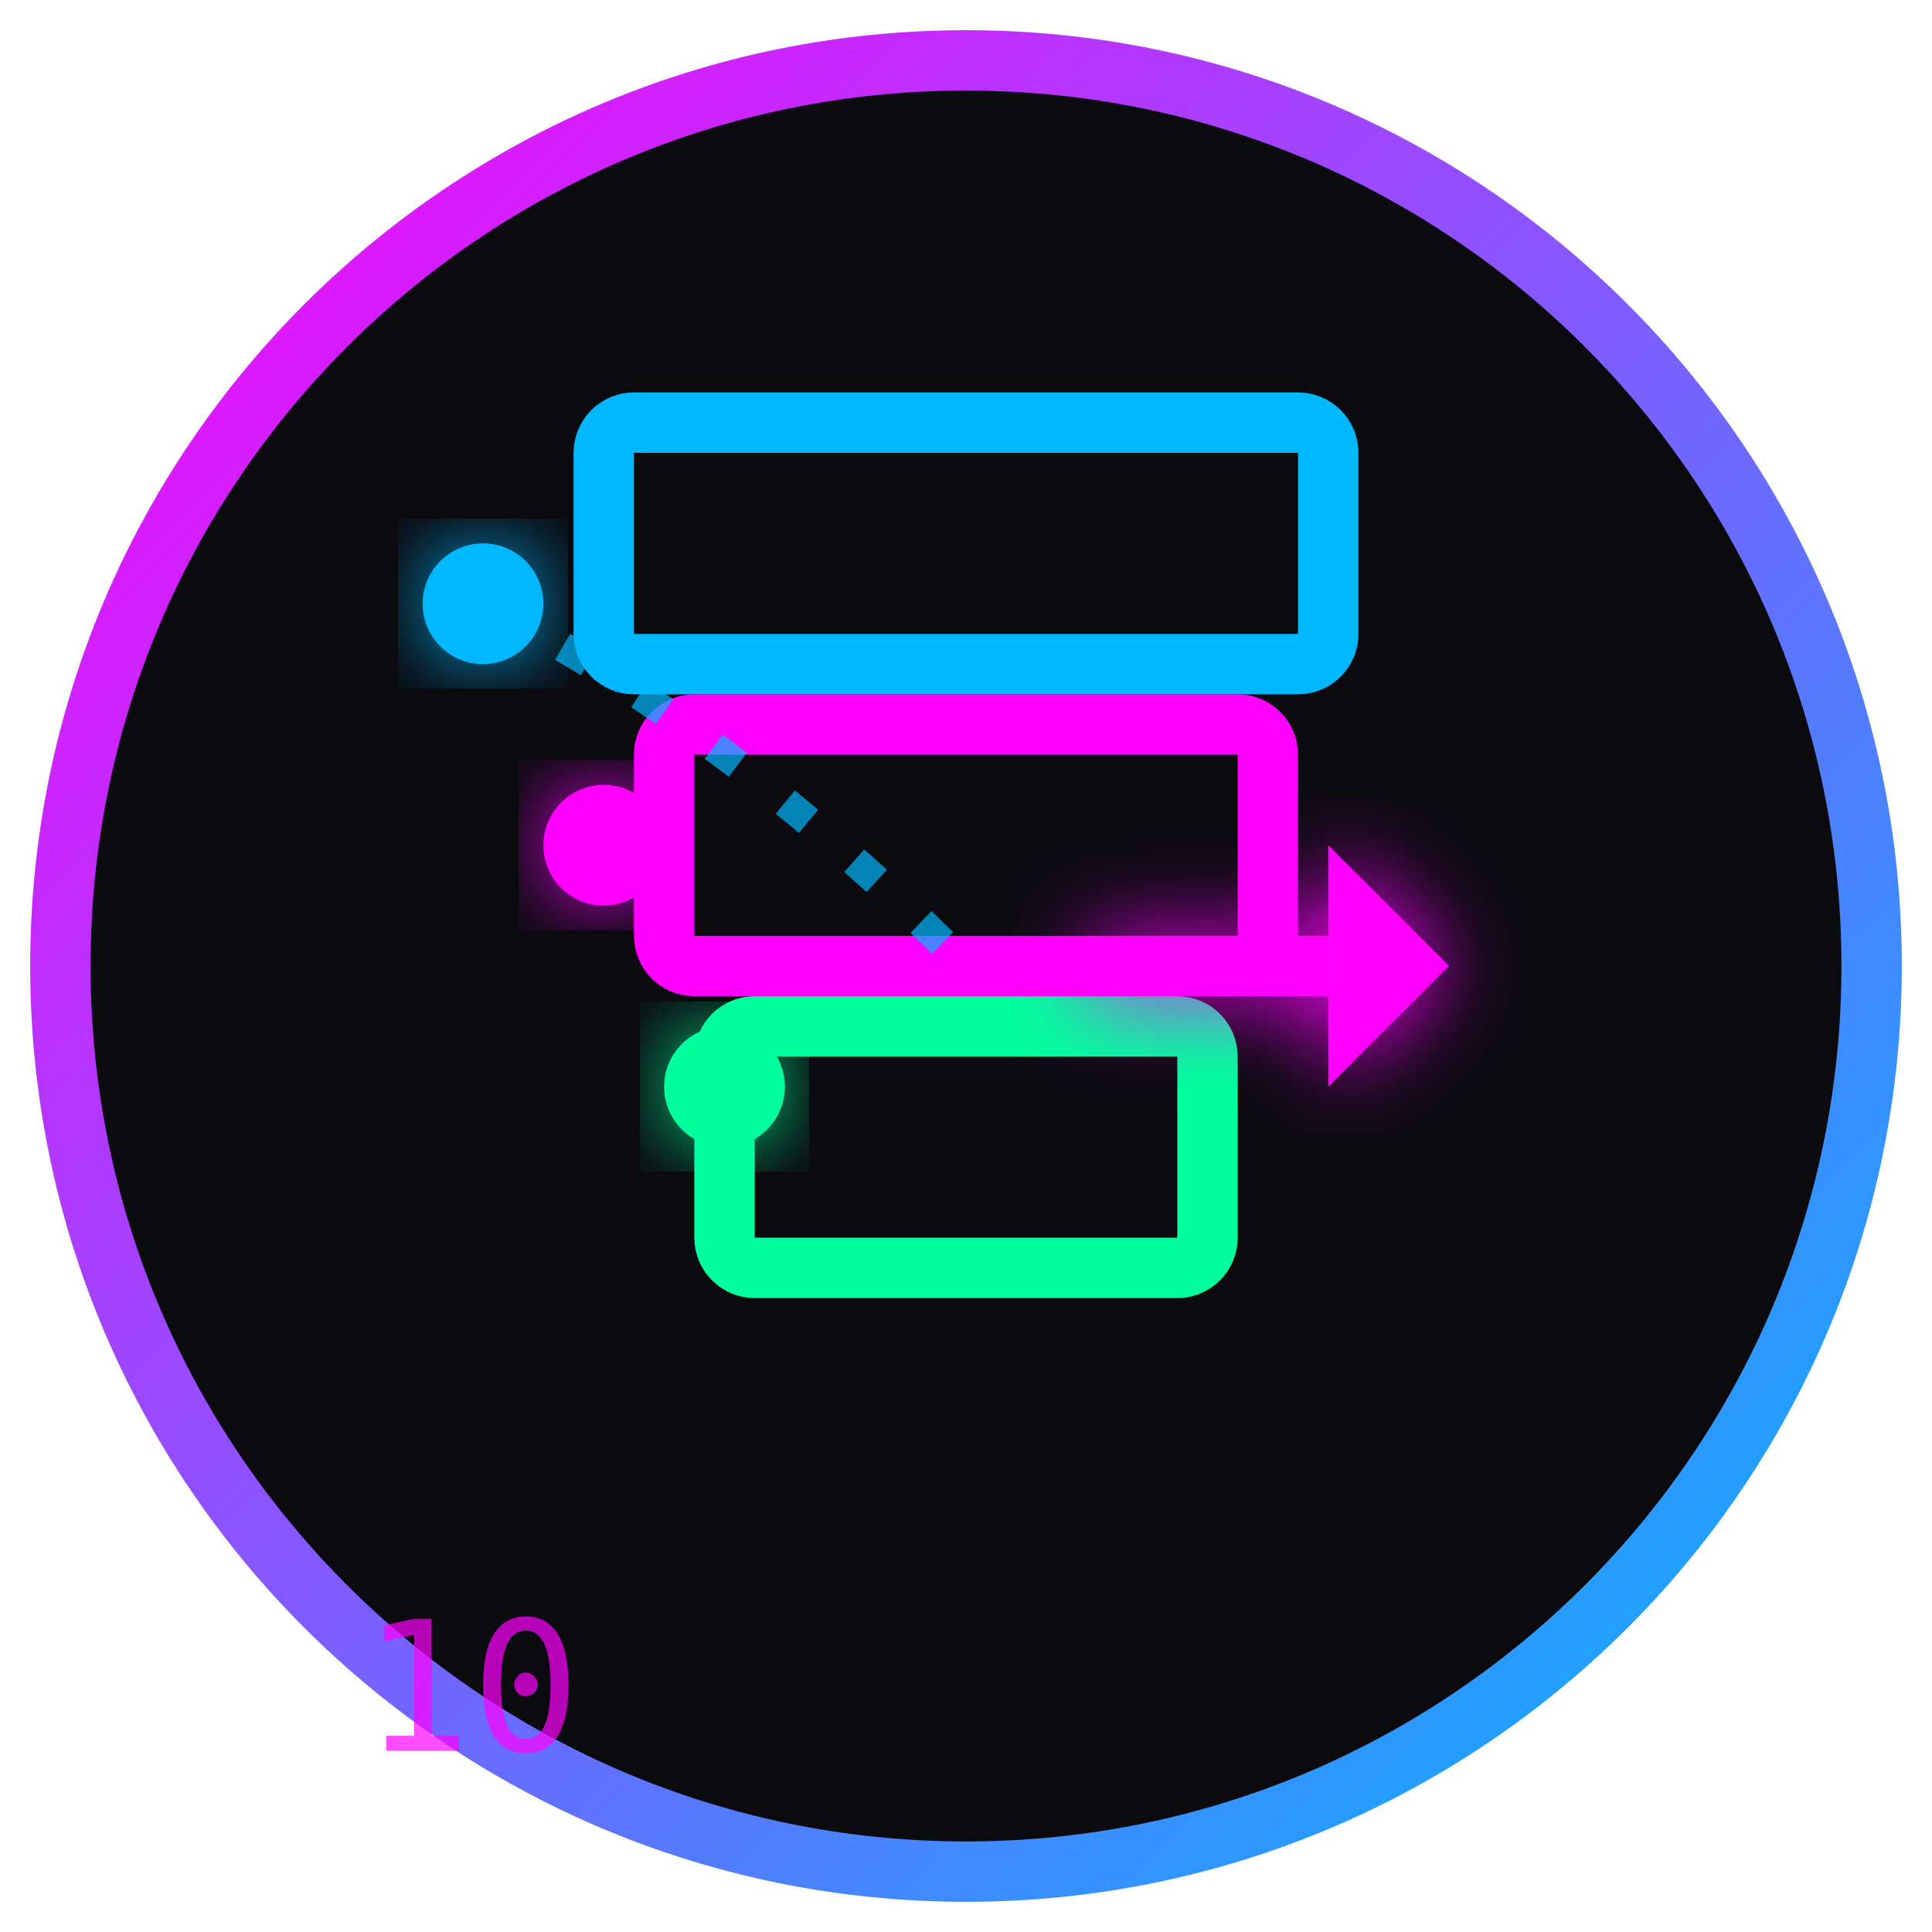
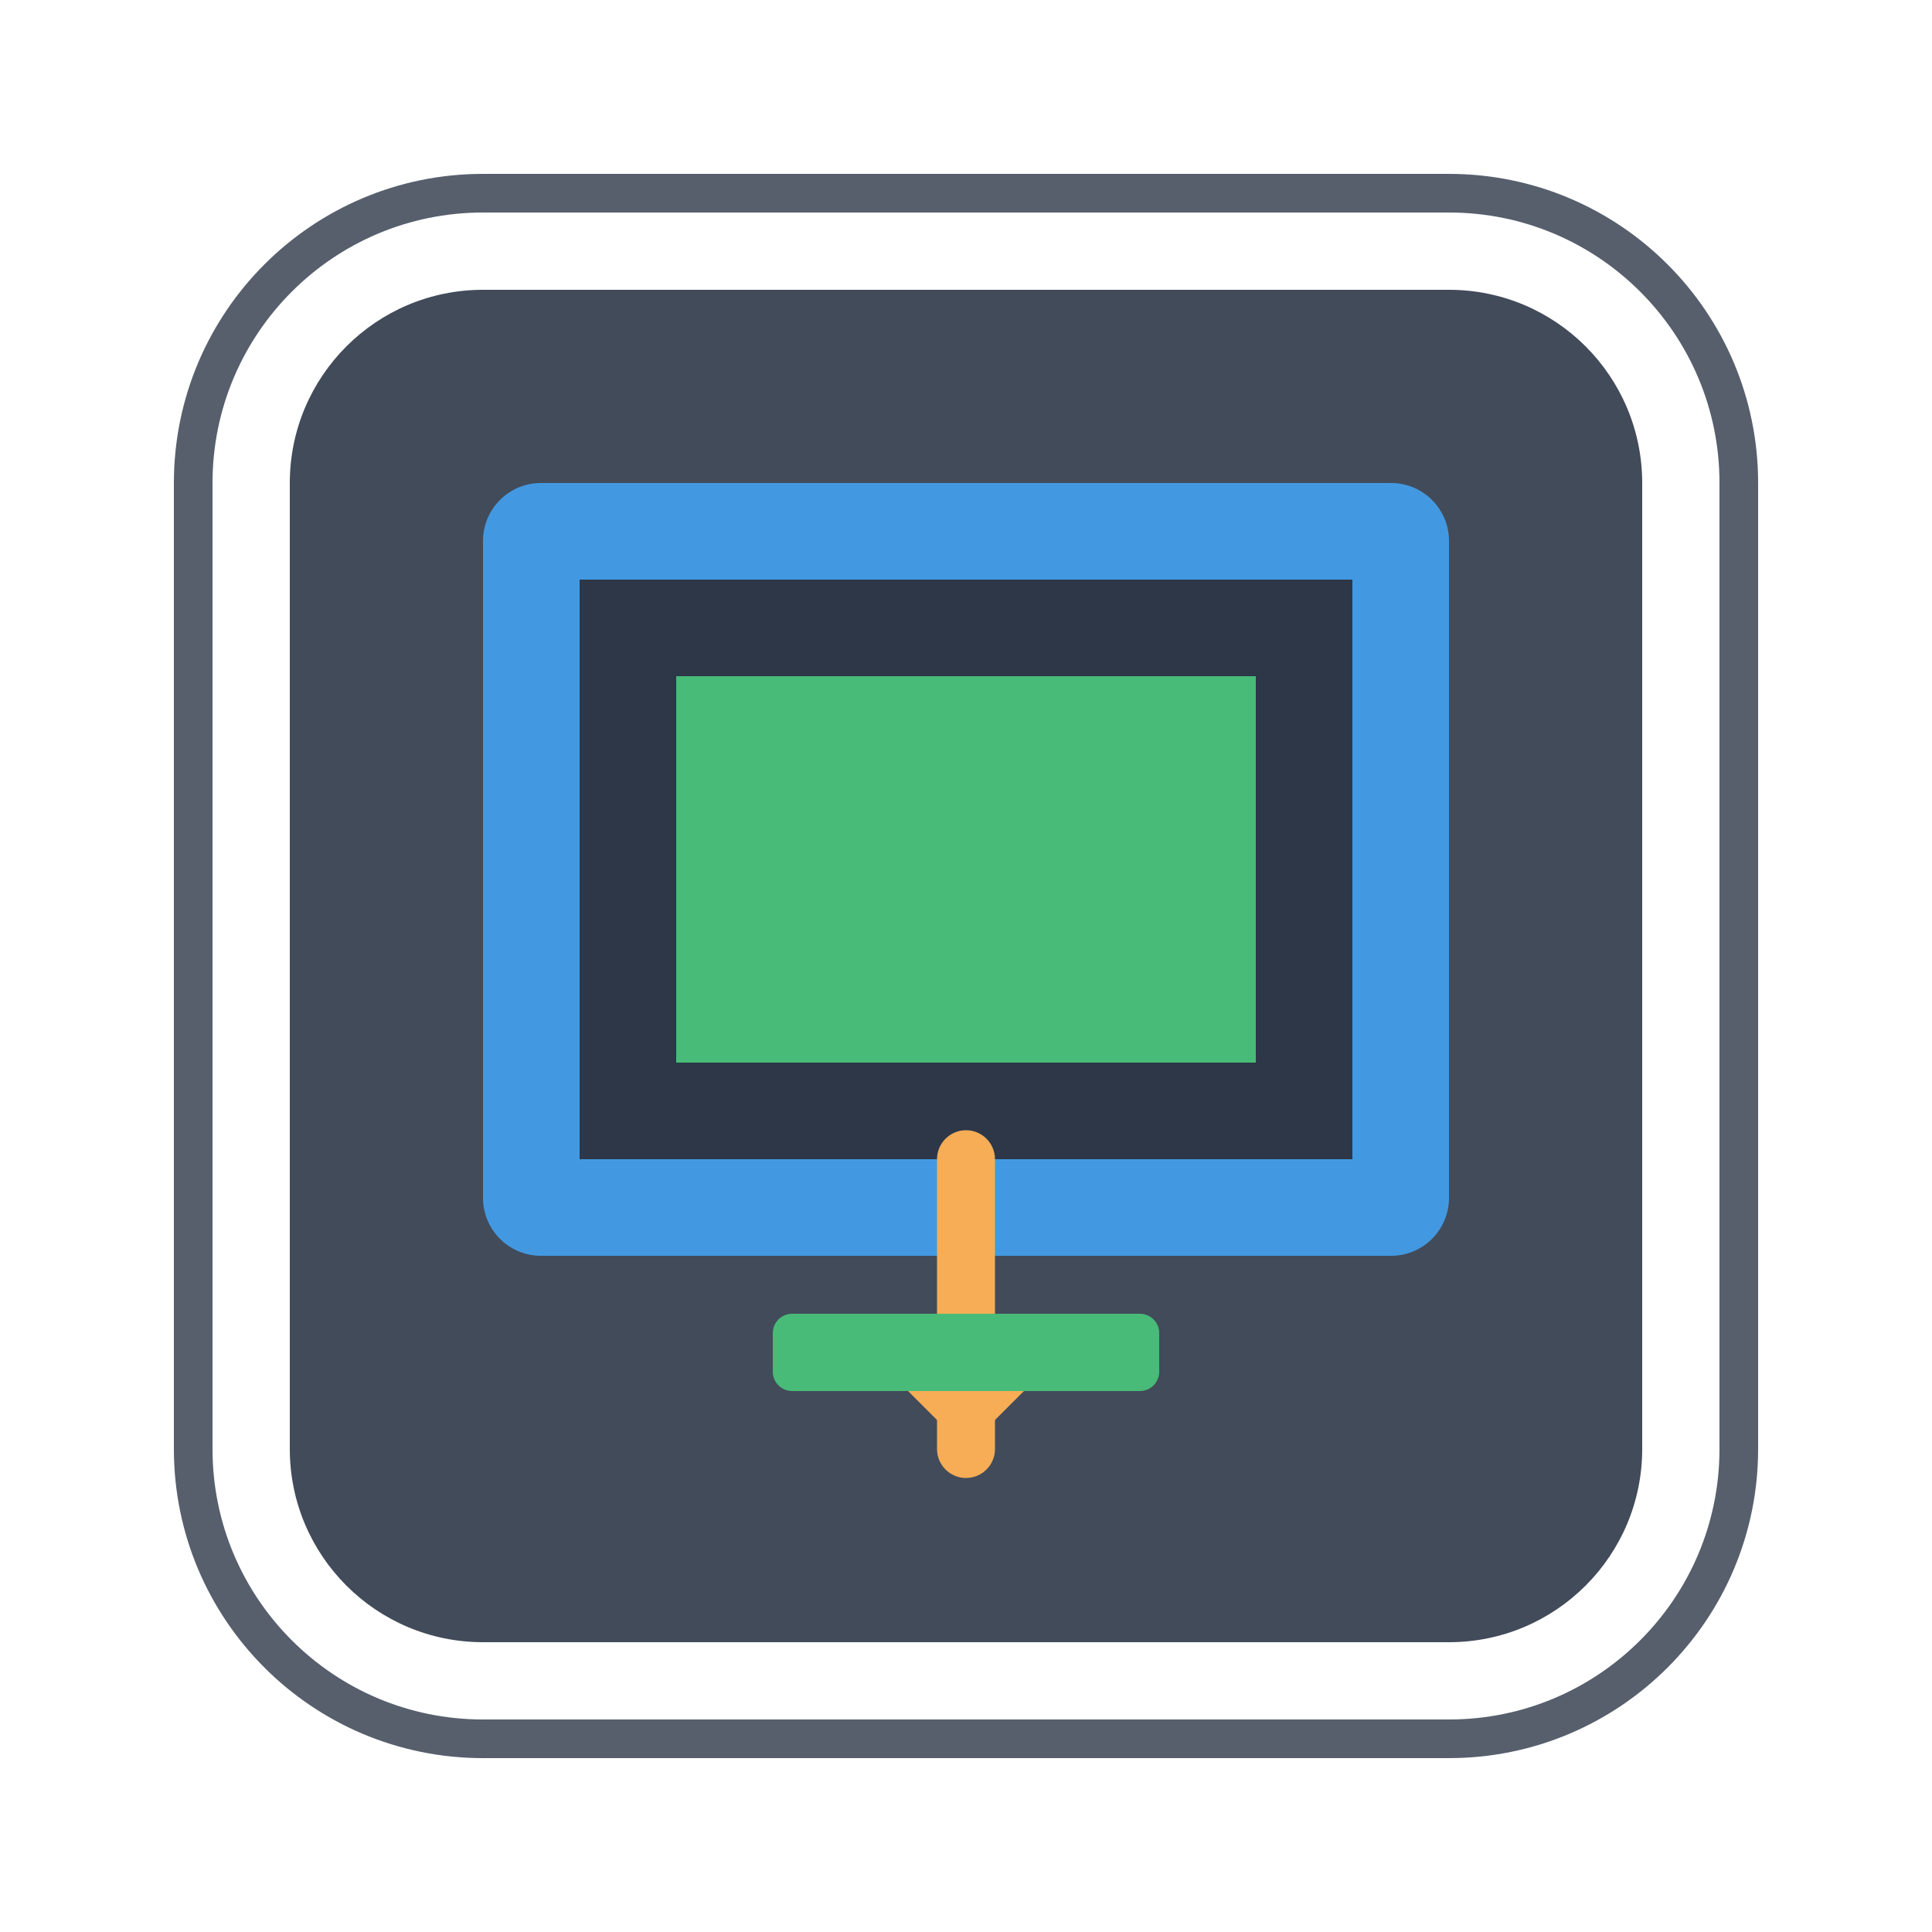
- <svg xmlns="http://www.w3.org/2000/svg" width="64" height="64" viewBox="0 0 64 64">
-   <defs>
-     <linearGradient id="cyberGradient2" x1="0%" y1="0%" x2="100%" y2="100%">
-       <stop offset="0%" style="stop-color:#ff00ff;stop-opacity:1" />
-       <stop offset="100%" style="stop-color:#00b8ff;stop-opacity:1" />
-     </linearGradient>
-     <filter id="glow2" x="-20%" y="-20%" width="140%" height="140%">
-       <feGaussianBlur stdDeviation="1.5" result="blur" />
-       <feMerge>
-         <feMergeNode in="blur" />
-         <feMergeNode in="SourceGraphic" />
-       </feMerge>
-     </filter>
-   </defs>
-   <circle cx="32" cy="32" r="30" fill="#0a0a0f" stroke="url(#cyberGradient2)" stroke-width="2" />
-   <g transform="translate(32, 32)">
-     <rect x="-12" y="-18" width="24" height="8" fill="none" stroke="#00b8ff" stroke-width="2" rx="1" />
-     <rect x="-10" y="-8" width="20" height="8" fill="none" stroke="#ff00ff" stroke-width="2" rx="1" />
-     <rect x="-8" y="2" width="16" height="8" fill="none" stroke="#00ff9d" stroke-width="2" rx="1" />
-   </g>
-   <g filter="url(#glow2)">
-     <path d="M48,32 L44,28 L44,36 Z" fill="#ff00ff" />
-     <line x1="44" y1="32" x2="36" y2="32" stroke="#ff00ff" stroke-width="2" />
-   </g>
-   <g>
-     <circle cx="16" cy="20" r="2" fill="#00b8ff" filter="url(#glow2)" />
-     <circle cx="20" cy="28" r="2" fill="#ff00ff" filter="url(#glow2)" />
-     <circle cx="24" cy="36" r="2" fill="#00ff9d" filter="url(#glow2)" />
-     <path d="M16,20 Q24,24 32,32" fill="none" stroke="#00b8ff" stroke-width="1" opacity="0.7" stroke-dasharray="1,2" />
-   </g>
-   <text x="12" y="58" font-family="monospace" font-size="6" fill="#ff00ff" opacity="0.7">10</text>
+ <svg xmlns="http://www.w3.org/2000/svg" viewBox="0 0 100 100">
+   <rect x="10" y="10" width="80" height="80" rx="15" fill="none" stroke="#2d3748" stroke-width="2" opacity="0.8" />
+   <rect x="15" y="15" width="70" height="70" rx="10" fill="#2d3748" opacity="0.9" />
+   <rect x="25" y="25" width="50" height="40" rx="3" fill="#4299e1" />
+   <rect x="30" y="30" width="40" height="30" fill="#2d3748" />
+   <rect x="35" y="35" width="30" height="20" fill="#48bb78" />
+   <path d="M50 60 L50 75" stroke="#f6ad55" stroke-width="3" stroke-linecap="round" />
+   <path d="M45 70 L50 75 L55 70" fill="#f6ad55" />
+   <rect x="40" y="68" width="20" height="4" rx="1" fill="#48bb78" />
</svg>
